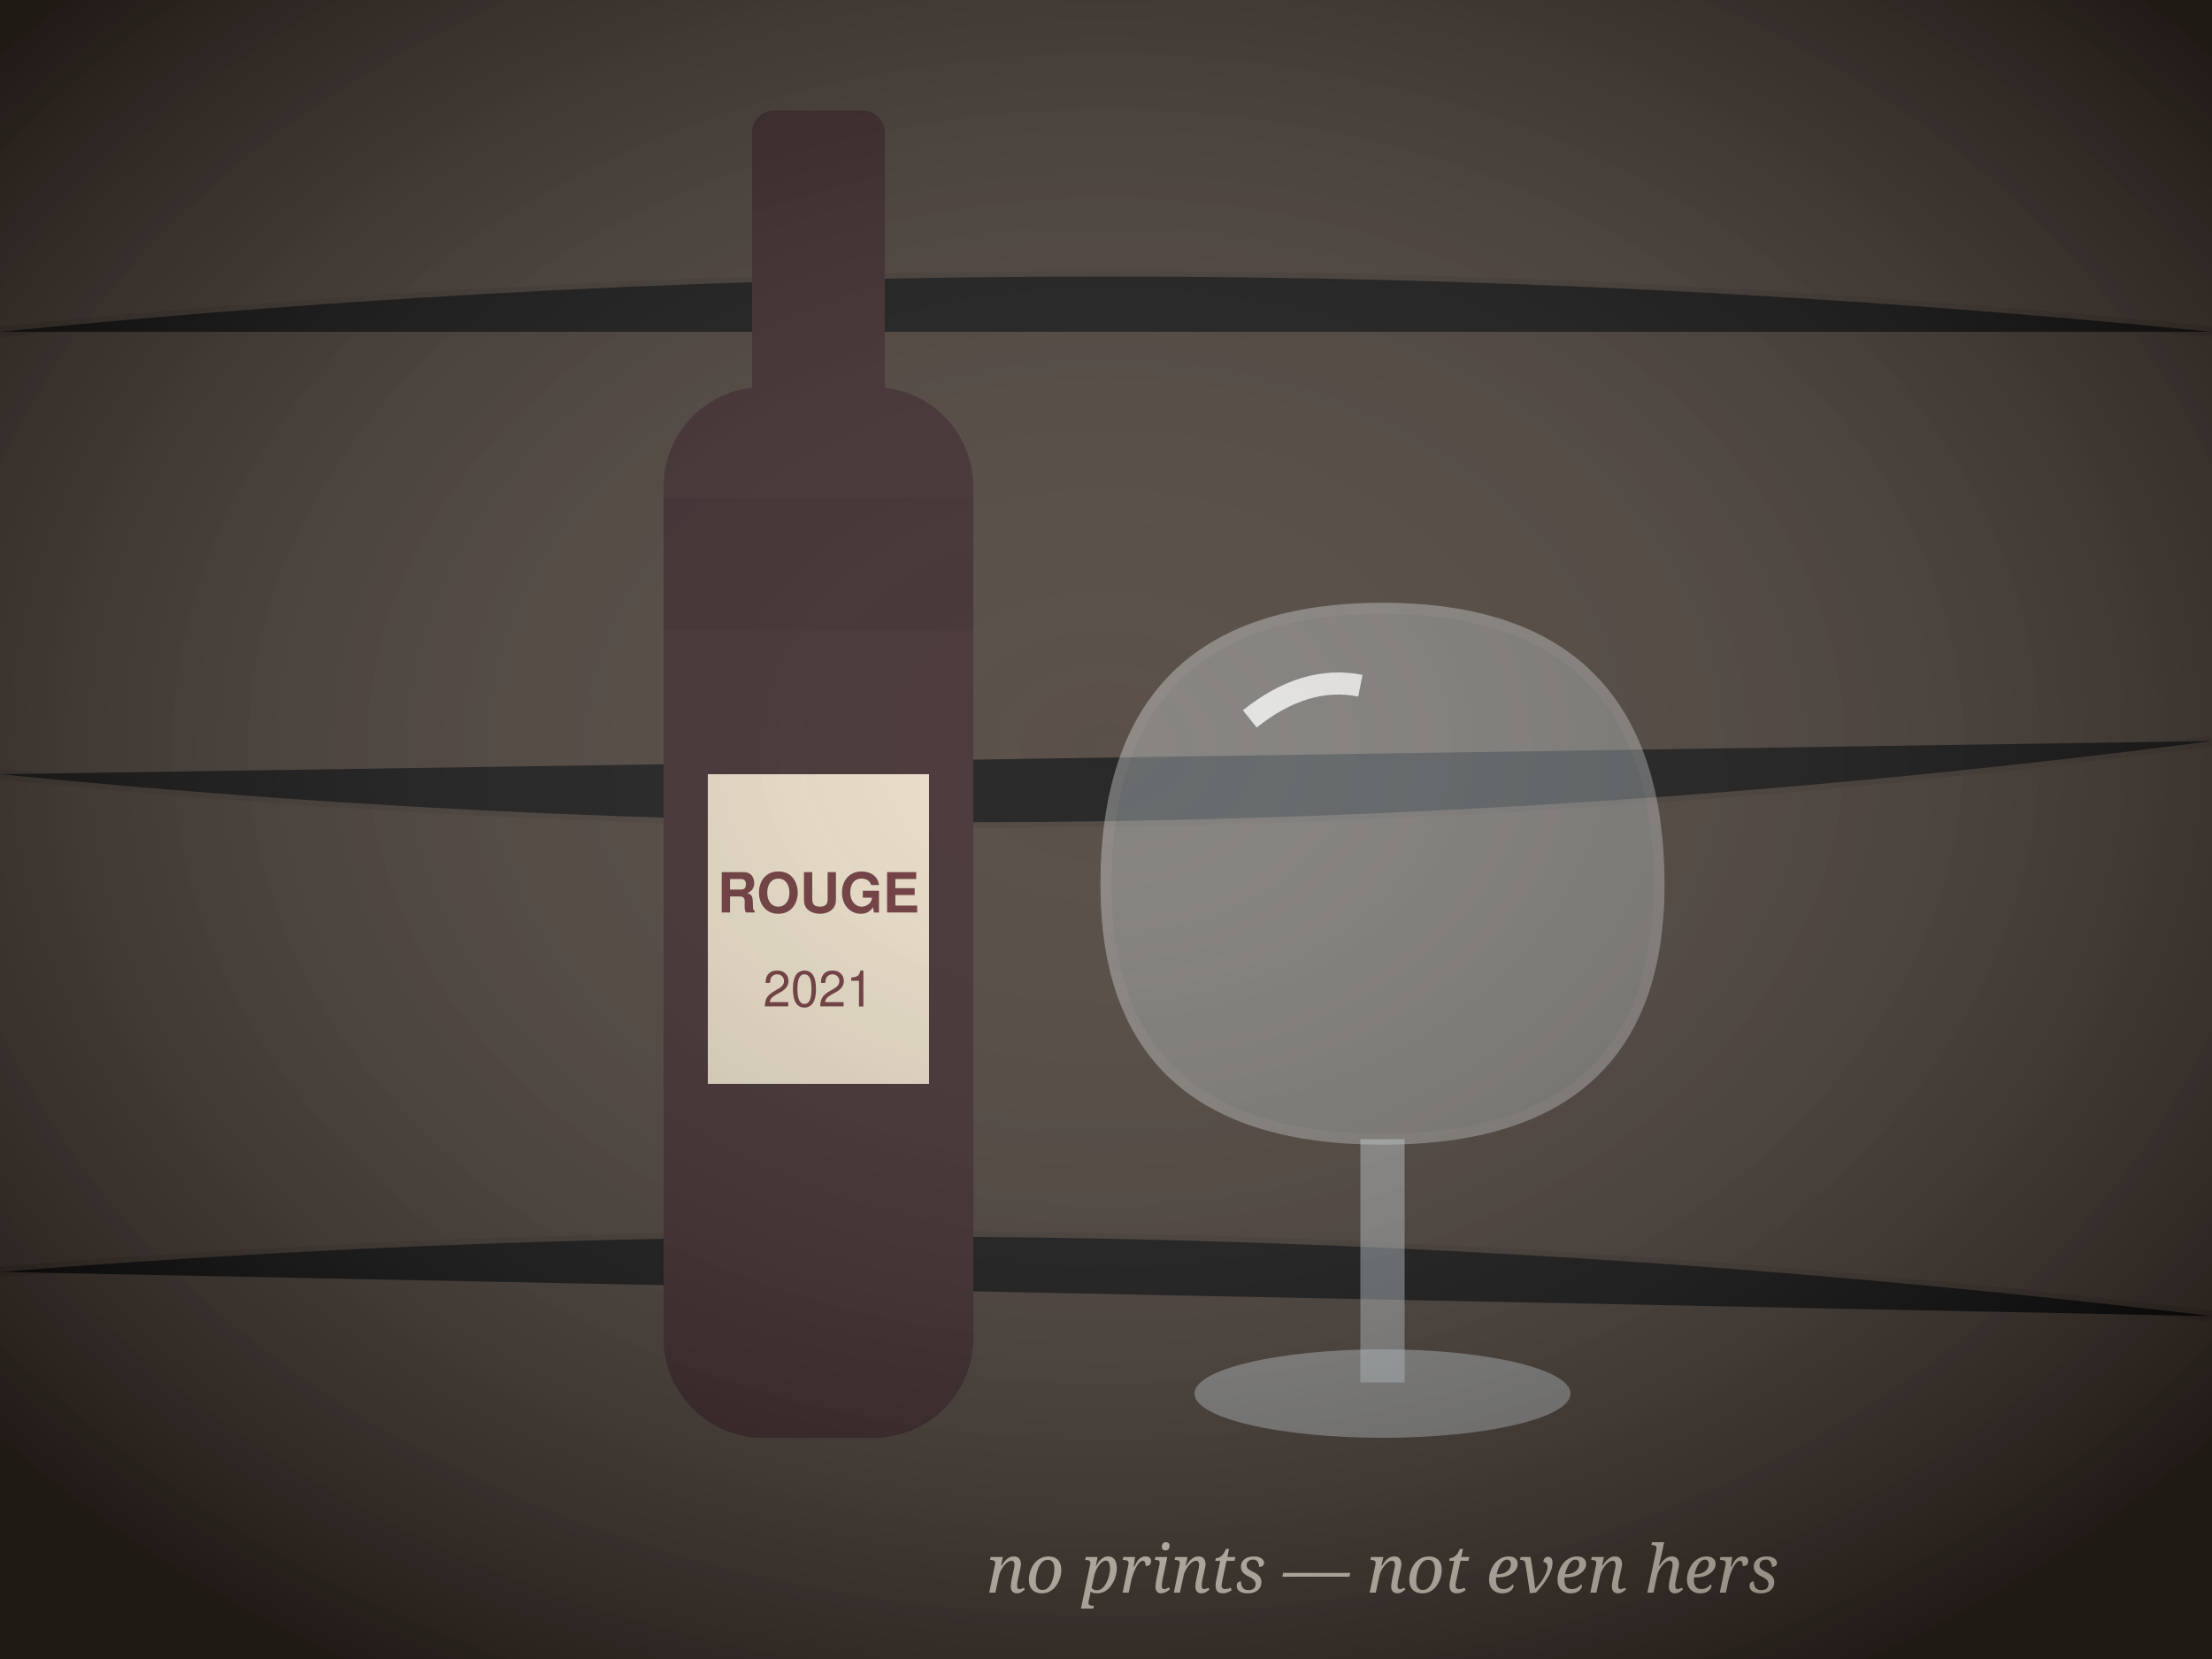
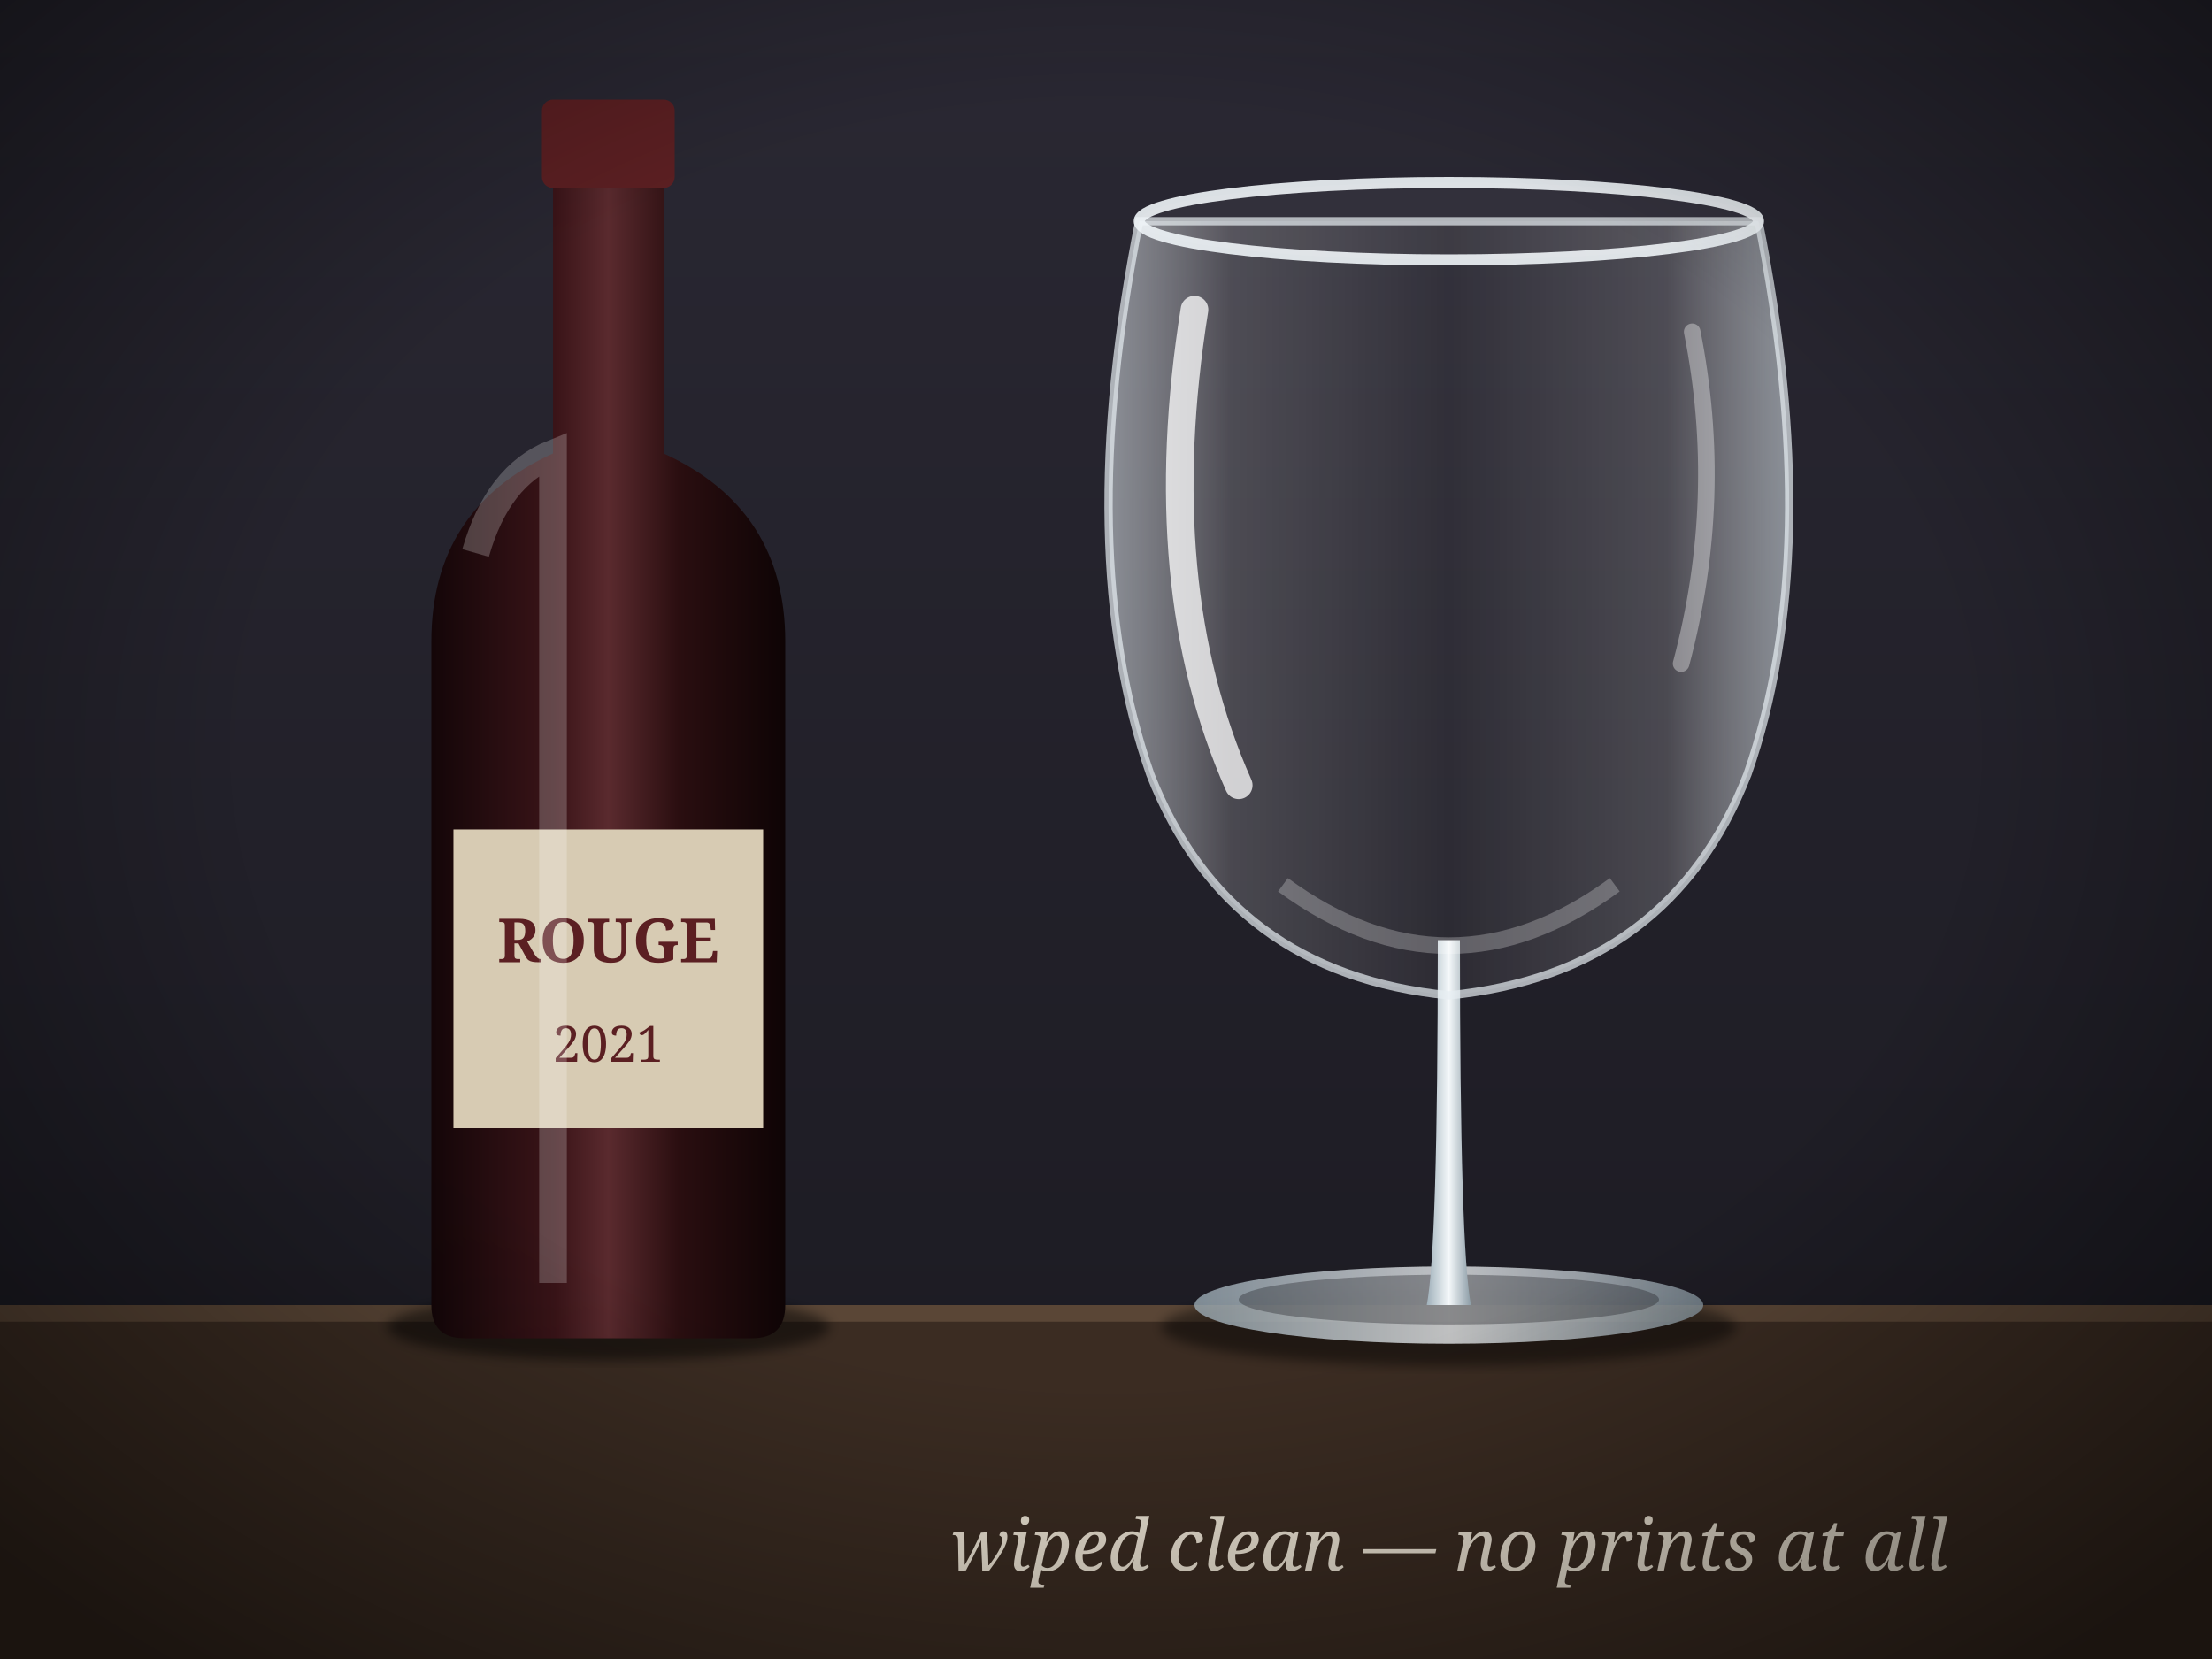
<svg xmlns="http://www.w3.org/2000/svg" viewBox="0 0 400 300">
  <defs>
-     <radialGradient id="spot" cx="50%" cy="45%" r="65%">
-       <stop offset="0" stop-color="#fff" stop-opacity=".16" />
-       <stop offset="1" stop-color="#000" stop-opacity=".45" />
+     <radialGradient id="vig" cx="50%" cy="45%" r="70%">
+       <stop offset=".55" stop-color="#000" stop-opacity="0" />
+       <stop offset="1" stop-color="#000" stop-opacity=".55" />
    </radialGradient>
+     <filter id="soft">
+       <feGaussianBlur stdDeviation="4" />
+     </filter>
+     <filter id="blur1">
+       <feGaussianBlur stdDeviation="1" />
+     </filter>
+     <linearGradient id="glass" x1="0" y1="0" x2="1" y2="0">
+       <stop offset="0" stop-color="#dfe7ec" stop-opacity=".55" />
+       <stop offset=".18" stop-color="#ffffff" stop-opacity=".18" />
+       <stop offset=".5" stop-color="#ffffff" stop-opacity=".05" />
+       <stop offset=".82" stop-color="#ffffff" stop-opacity=".18" />
+       <stop offset="1" stop-color="#cfd9df" stop-opacity=".6" />
+     </linearGradient>
+     <linearGradient id="stem" x1="0" y1="0" x2="1" y2="0">
+       <stop offset="0" stop-color="#9fb0ba" />
+       <stop offset=".5" stop-color="#f4f8fa" />
+       <stop offset="1" stop-color="#8c9ca6" />
+     </linearGradient>
+     <linearGradient id="bottle" x1="0" y1="0" x2="1" y2="0">
+       <stop offset="0" stop-color="#140608" />
+       <stop offset=".35" stop-color="#3a1418" />
+       <stop offset=".5" stop-color="#5a2a2e" />
+       <stop offset=".7" stop-color="#2a0e10" />
+       <stop offset="1" stop-color="#0e0405" />
+     </linearGradient>
+     <linearGradient id="wall" x1="0" y1="0" x2="0" y2="1">
+       <stop offset="0" stop-color="#2a2833" />
+       <stop offset="1" stop-color="#1a1920" />
+     </linearGradient>
  </defs>
-   <rect width="400" height="300" fill="#3b2f27" />
-   <g stroke="#000" stroke-opacity=".12" stroke-width="2">
-     <path d="M0 60 q200 -20 400 0" />
-     <path d="M0 140 q200 20 400 -6" />
-     <path d="M0 230 q200 -16 400 8" />
-   </g>
-   <rect x="120" y="70" width="56" height="190" rx="18" fill="#2a1416" />
-   <rect x="136" y="20" width="24" height="60" rx="4" fill="#2a1416" />
-   <rect x="128" y="140" width="40" height="56" fill="#e9dcc2" />
-   <text x="148" y="165" font-size="10" font-family="Helvetica" font-weight="bold" fill="#5b1f22" text-anchor="middle">ROUGE</text>
-   <text x="148" y="182" font-size="9" font-family="Helvetica" font-weight="normal" fill="#5b1f22" text-anchor="middle">2021</text>
-   <rect x="120" y="90" width="56" height="24" fill="#000" opacity=".15" />
-   <path d="M250 110 q50 0 50 50 q0 46 -50 46 q-50 0 -50 -46 q0 -50 50 -50 z" fill="#d8e2e8" opacity=".35" stroke="#eef4f7" stroke-width="2" />
-   <rect x="246" y="206" width="8" height="44" fill="#d8e2e8" opacity=".45" />
-   <ellipse cx="250" cy="252" rx="34" ry="8" fill="#d8e2e8" opacity=".45" />
-   <path d="M226 130 q10 -8 20 -6" stroke="#fff" stroke-width="4" opacity=".8" fill="none" />
-   <text x="250" y="288" font-size="12" font-family="Georgia" font-weight="normal" fill="#efe6d6" text-anchor="middle" font-style="italic">no prints — not even hers</text>
-   <rect width="400" height="300" fill="url(#spot)" />
+   <rect width="400" height="300" fill="url(#wall)" />
+   <rect y="236" width="400" height="64" fill="#3b2c22" />
+   <rect y="236" width="400" height="3" fill="#5a4636" />
+   <ellipse cx="110" cy="240" rx="40" ry="6" fill="#000" opacity=".5" filter="url(#blur1)" />
+   <path d="M78 236 v-120 q0 -24 22 -34 v-56 h20 v56 q22 10 22 34 v120 q0 6 -6 6 h-52 q-6 0 -6 -6 z" fill="url(#bottle)" />
+   <rect x="98" y="18" width="24" height="16" rx="2" fill="#5b1f22" />
+   <rect x="82" y="150" width="56" height="54" fill="#e9dcc2" />
+   <rect x="82" y="150" width="56" height="54" fill="#000" opacity=".08" />
+   <text x="110" y="174" font-size="11" font-family="Georgia" fill="#5b1f22" text-anchor="middle" font-weight="bold">ROUGE</text>
+   <text x="110" y="192" font-size="9" font-family="Georgia" fill="#5b1f22" text-anchor="middle">2021</text>
+   <path d="M86 100 q4 -14 14 -18 v150" stroke="#fff" stroke-opacity=".22" stroke-width="5" fill="none" />
+   <ellipse cx="262" cy="240" rx="52" ry="7" fill="#000" opacity=".45" filter="url(#blur1)" />
+   <ellipse cx="262" cy="236" rx="46" ry="7" fill="url(#stem)" opacity=".75" />
+   <ellipse cx="262" cy="235" rx="38" ry="4.5" fill="#1d1c22" opacity=".35" />
+   <path d="M258 236 q2 -10 2 -66 h4 q0 56 2 66 z" fill="url(#stem)" />
+   <path d="M206 40 q-12 60 2 100 q14 36 54 40 q40 -4 54 -40 q14 -40 2 -100 z" fill="url(#glass)" stroke="#e7eef2" stroke-opacity=".7" stroke-width="1.5" />
+   <ellipse cx="262" cy="40" rx="56" ry="7" fill="none" stroke="#eef4f7" stroke-opacity=".9" stroke-width="2" />
+   <ellipse cx="262" cy="40" rx="56" ry="7" fill="#fff" fill-opacity=".05" />
+   <path d="M216 56 q-8 50 8 86" stroke="#fff" stroke-opacity=".75" stroke-width="5" fill="none" stroke-linecap="round" />
+   <path d="M306 60 q6 30 -2 60" stroke="#fff" stroke-opacity=".35" stroke-width="3" fill="none" stroke-linecap="round" />
+   <path d="M232 160 q30 22 60 0" stroke="#fff" stroke-opacity=".25" stroke-width="3" fill="none" />
+   <text x="262" y="284" font-size="13" font-family="Georgia" font-style="italic" fill="#efe6d6" text-anchor="middle">wiped clean — no prints at all</text>
+   <rect width="400" height="300" fill="url(#vig)" />
</svg>
